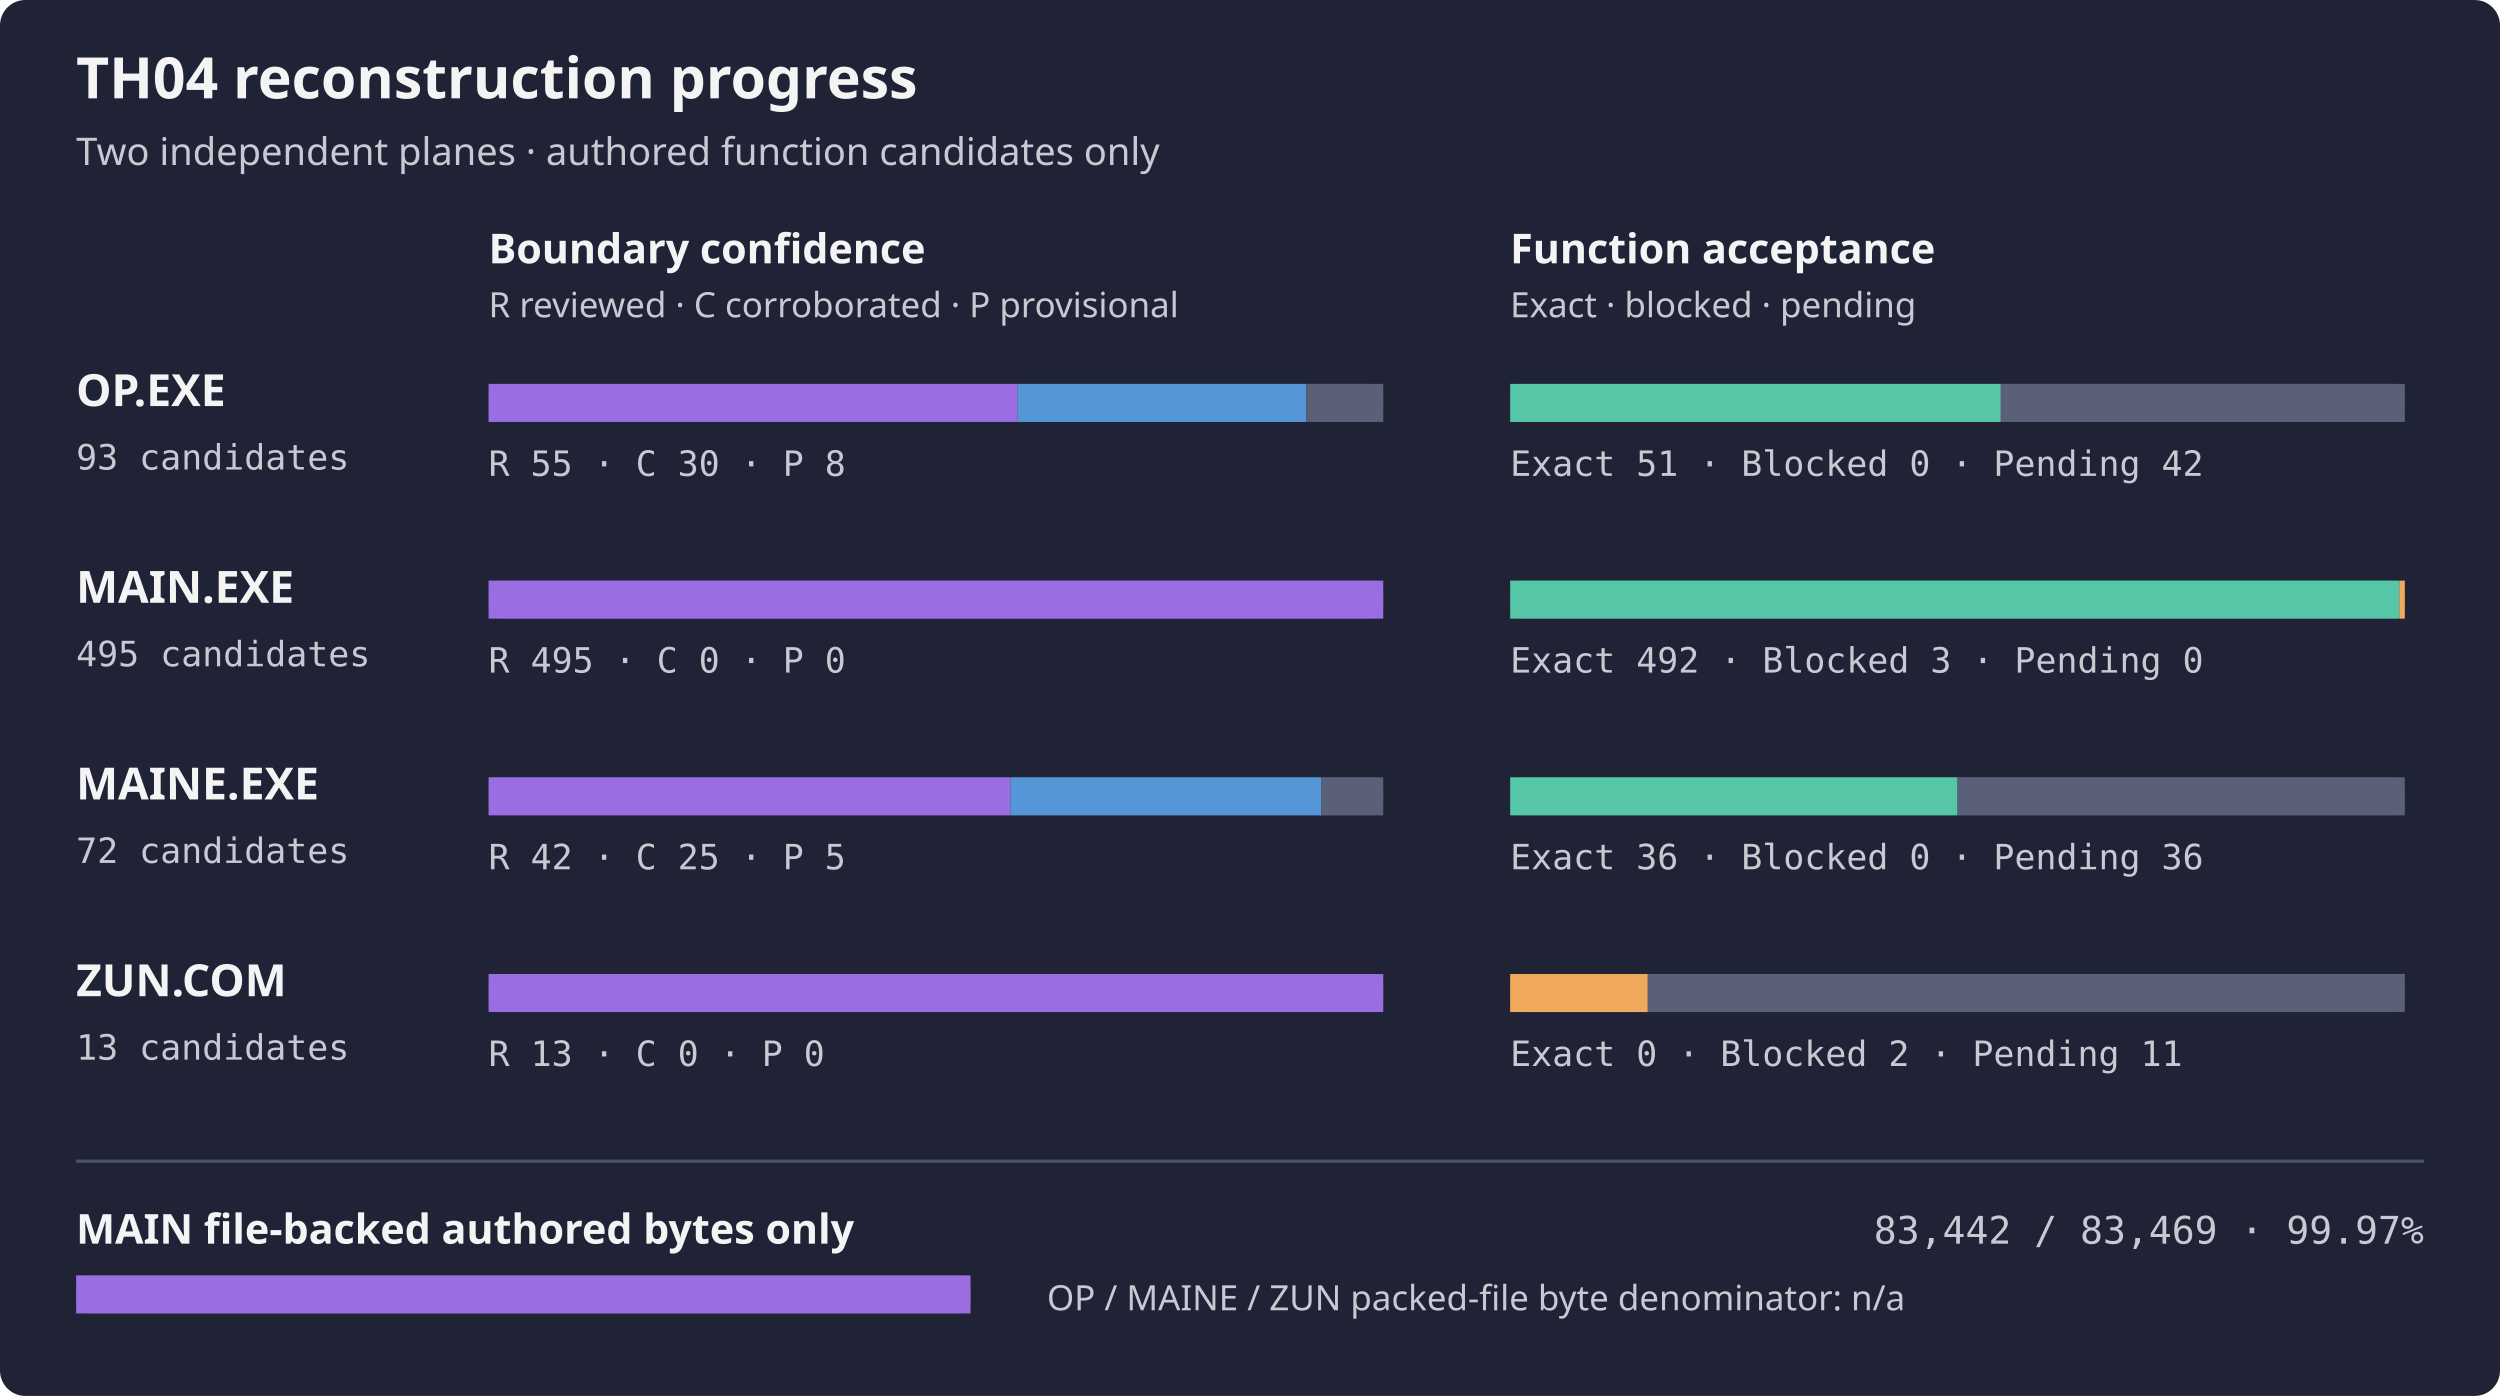
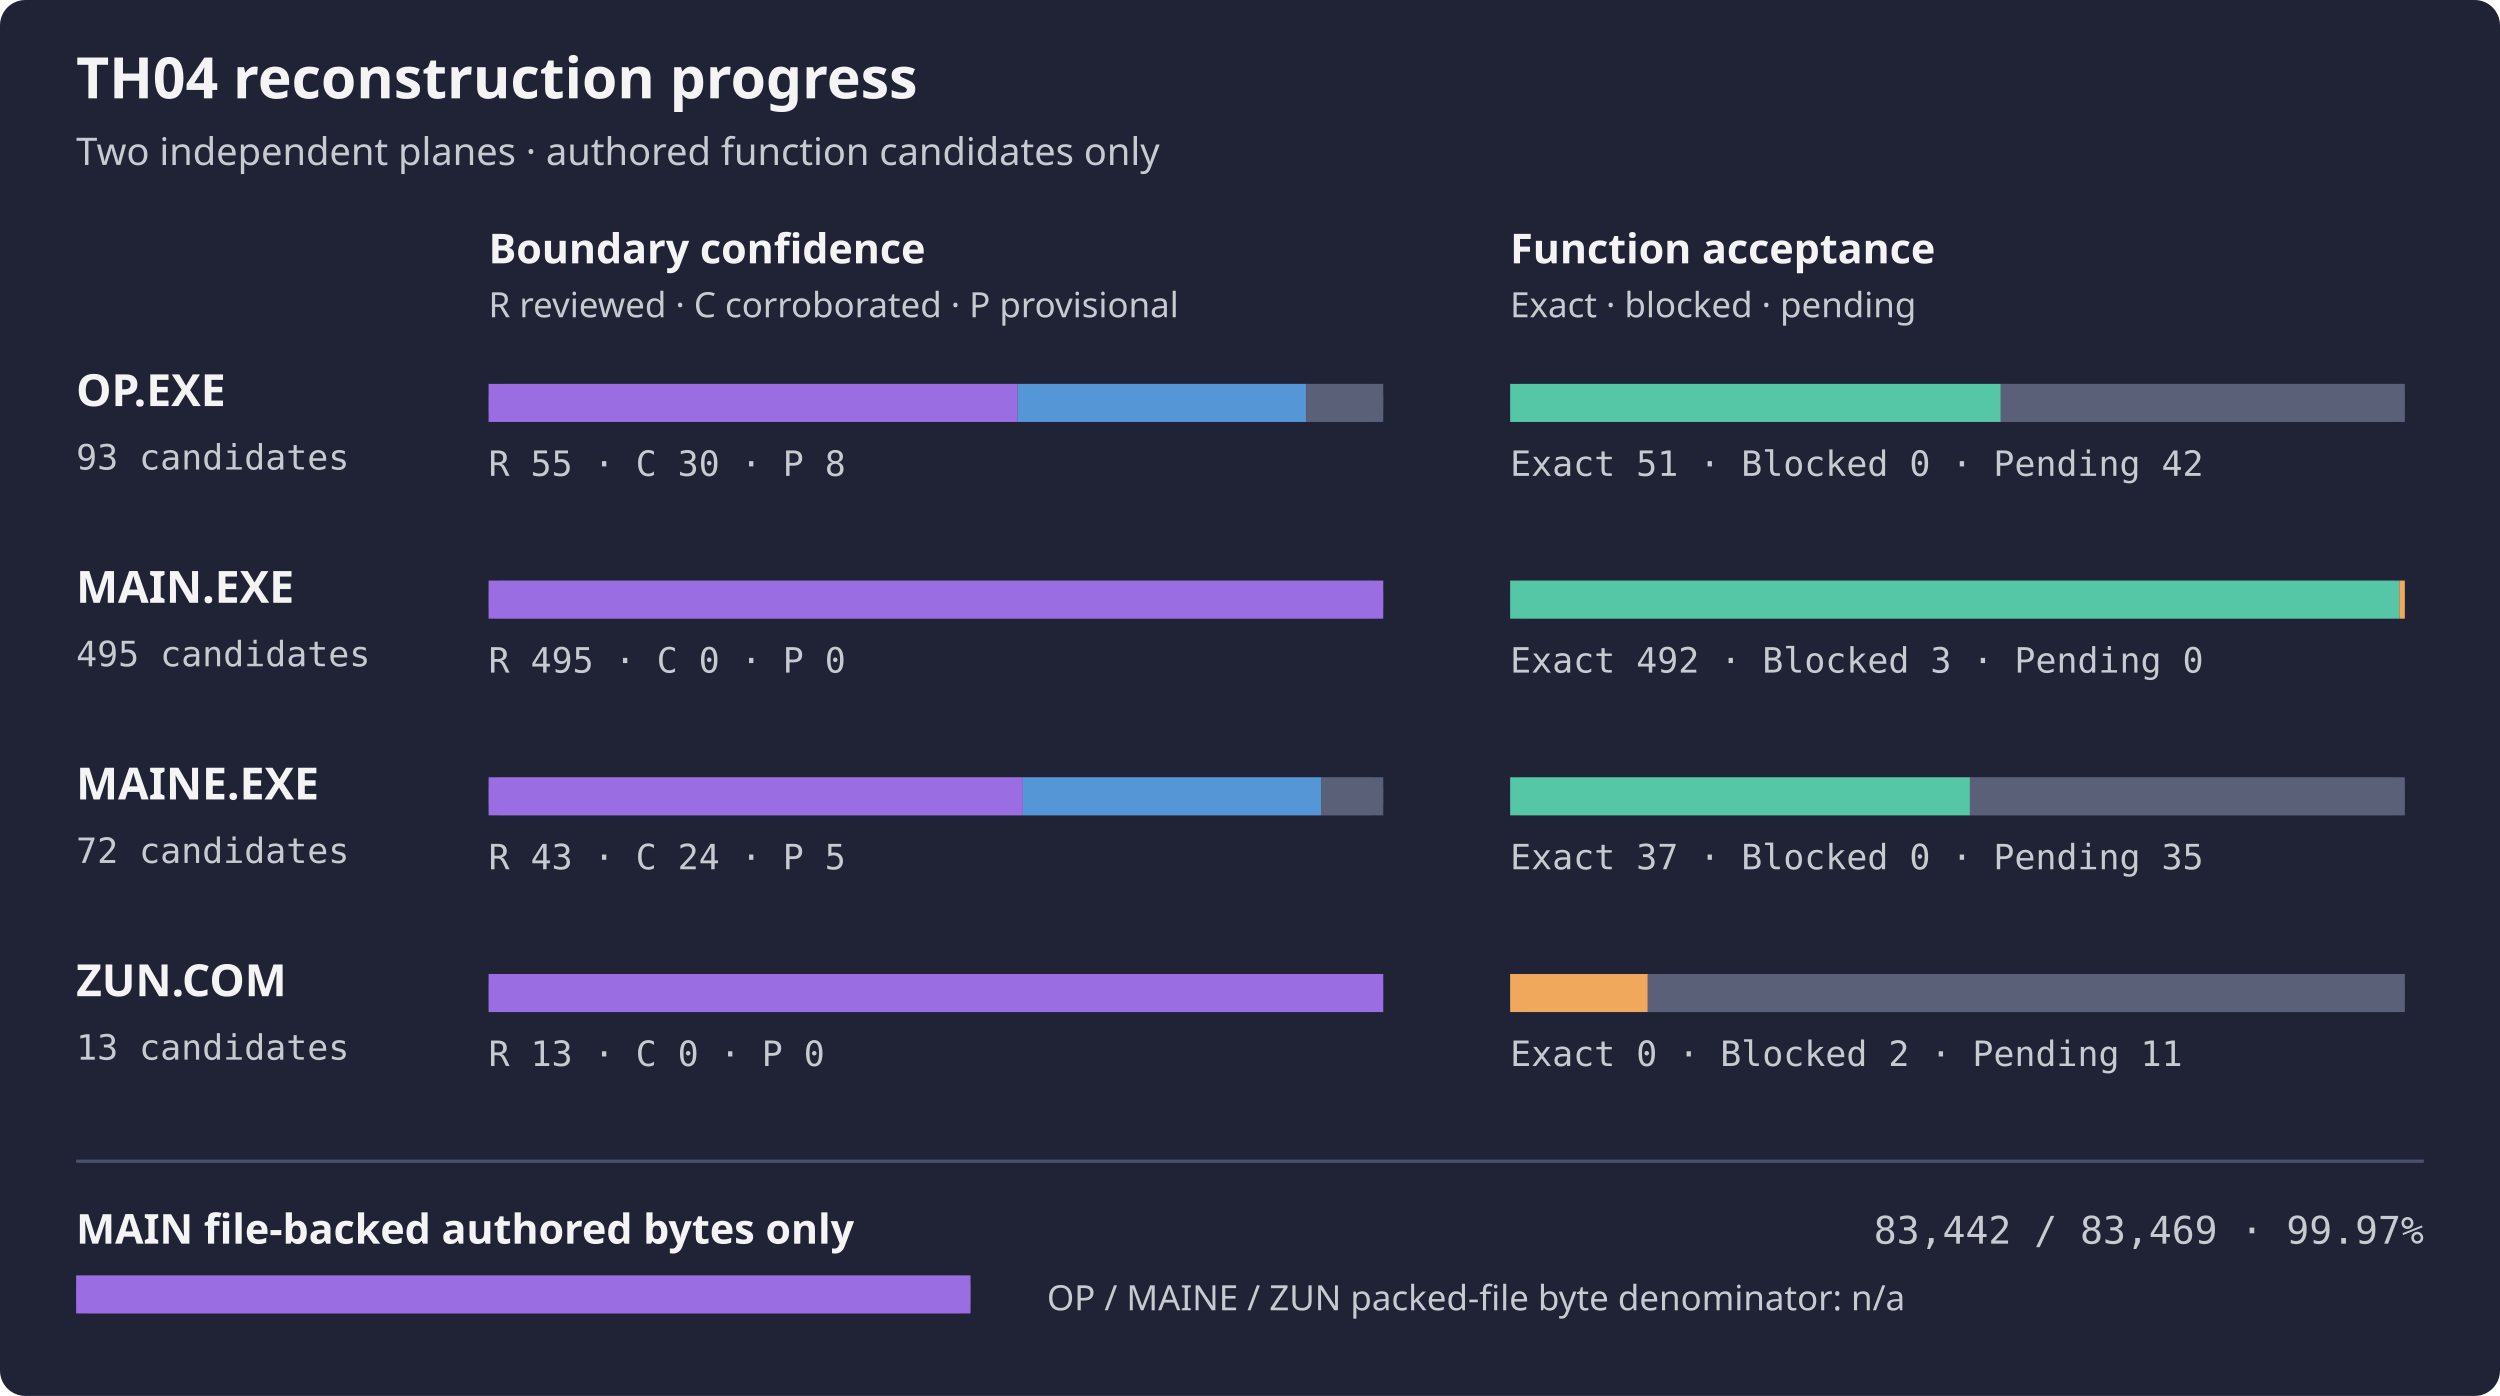
<svg xmlns="http://www.w3.org/2000/svg" width="788" height="440" role="img" aria-label="TH04 per-artifact reconstruction progress">
  <rect width="788" height="440" rx="8" fill="#1f2335" />
  <text x="24" y="31" fill="#f4f4f5" font-family="sans-serif" font-size="18" font-weight="600">TH04 reconstruction progress</text>
  <text x="24" y="52" fill="#c8cad2" font-family="sans-serif" font-size="12">Two independent planes · authored function candidates only</text>
  <text x="154" y="83" fill="#f4f4f5" font-family="sans-serif" font-size="13" font-weight="600">Boundary confidence</text>
  <text x="476" y="83" fill="#f4f4f5" font-family="sans-serif" font-size="13" font-weight="600">Function acceptance</text>
  <text x="154" y="100" fill="#c8cad2" font-family="sans-serif" font-size="11">R reviewed · C corroborated · P provisional</text>
  <text x="476" y="100" fill="#c8cad2" font-family="sans-serif" font-size="11">Exact · blocked · pending</text>
  <text x="24" y="128" fill="#f4f4f5" font-family="sans-serif" font-size="14" font-weight="600">OP.EXE</text>
  <text x="24" y="148" fill="#c8cad2" font-family="monospace" font-size="11">93 candidates</text>
  <rect x="154" y="121" width="282" height="12" rx="4" fill="#353b52" />
  <rect x="154.00" y="121" width="166.77" height="12" fill="#9b6de3" />
  <rect x="320.77" y="121" width="90.97" height="12" fill="#5496d6" />
  <rect x="411.74" y="121" width="24.26" height="12" fill="#596078" />
  <rect x="476" y="121" width="282" height="12" rx="4" fill="#353b52" />
  <rect x="476.00" y="121" width="154.65" height="12" fill="#55c7a6" />
  <rect x="630.65" y="121" width="127.35" height="12" fill="#596078" />
  <text x="154" y="150" fill="#c8cad2" font-family="monospace" font-size="11">R 55 · C 30 · P 8</text>
  <text x="476" y="150" fill="#c8cad2" font-family="monospace" font-size="11">Exact 51 · Blocked 0 · Pending 42</text>
  <text x="24" y="190" fill="#f4f4f5" font-family="sans-serif" font-size="14" font-weight="600">MAIN.EXE</text>
  <text x="24" y="210" fill="#c8cad2" font-family="monospace" font-size="11">495 candidates</text>
  <rect x="154" y="183" width="282" height="12" rx="4" fill="#353b52" />
  <rect x="154.00" y="183" width="282.00" height="12" fill="#9b6de3" />
  <rect x="476" y="183" width="282" height="12" rx="4" fill="#353b52" />
  <rect x="476.00" y="183" width="280.29" height="12" fill="#55c7a6" />
  <rect x="756.29" y="183" width="1.71" height="12" fill="#f0a95c" />
  <text x="154" y="212" fill="#c8cad2" font-family="monospace" font-size="11">R 495 · C 0 · P 0</text>
  <text x="476" y="212" fill="#c8cad2" font-family="monospace" font-size="11">Exact 492 · Blocked 3 · Pending 0</text>
  <text x="24" y="252" fill="#f4f4f5" font-family="sans-serif" font-size="14" font-weight="600">MAINE.EXE</text>
  <text x="24" y="272" fill="#c8cad2" font-family="monospace" font-size="11">72 candidates</text>
  <rect x="154" y="245" width="282" height="12" rx="4" fill="#353b52" />
-   <rect x="154.00" y="245" width="164.50" height="12" fill="#9b6de3" />
-   <rect x="318.50" y="245" width="97.92" height="12" fill="#5496d6" />
+   <rect x="154.00" y="245" width="168.42" height="12" fill="#9b6de3" />
+   <rect x="322.42" y="245" width="94.00" height="12" fill="#5496d6" />
  <rect x="416.42" y="245" width="19.58" height="12" fill="#596078" />
  <rect x="476" y="245" width="282" height="12" rx="4" fill="#353b52" />
-   <rect x="476.00" y="245" width="141.00" height="12" fill="#55c7a6" />
-   <rect x="617.00" y="245" width="141.00" height="12" fill="#596078" />
-   <text x="154" y="274" fill="#c8cad2" font-family="monospace" font-size="11">R 42 · C 25 · P 5</text>
-   <text x="476" y="274" fill="#c8cad2" font-family="monospace" font-size="11">Exact 36 · Blocked 0 · Pending 36</text>
+   <rect x="476.00" y="245" width="144.92" height="12" fill="#55c7a6" />
+   <rect x="620.92" y="245" width="137.08" height="12" fill="#596078" />
+   <text x="154" y="274" fill="#c8cad2" font-family="monospace" font-size="11">R 43 · C 24 · P 5</text>
+   <text x="476" y="274" fill="#c8cad2" font-family="monospace" font-size="11">Exact 37 · Blocked 0 · Pending 35</text>
  <text x="24" y="314" fill="#f4f4f5" font-family="sans-serif" font-size="14" font-weight="600">ZUN.COM</text>
  <text x="24" y="334" fill="#c8cad2" font-family="monospace" font-size="11">13 candidates</text>
  <rect x="154" y="307" width="282" height="12" rx="4" fill="#353b52" />
  <rect x="154.00" y="307" width="282.00" height="12" fill="#9b6de3" />
  <rect x="476" y="307" width="282" height="12" rx="4" fill="#353b52" />
  <rect x="476.00" y="307" width="43.38" height="12" fill="#f0a95c" />
  <rect x="519.38" y="307" width="238.62" height="12" fill="#596078" />
  <text x="154" y="336" fill="#c8cad2" font-family="monospace" font-size="11">R 13 · C 0 · P 0</text>
  <text x="476" y="336" fill="#c8cad2" font-family="monospace" font-size="11">Exact 0 · Blocked 2 · Pending 11</text>
  <path d="M24 366 H764" stroke="#4b526d" />
  <text x="24" y="392" fill="#f4f4f5" font-family="sans-serif" font-size="13" font-weight="600">MAIN file-backed authored bytes only</text>
  <text x="764" y="392" fill="#c8cad2" text-anchor="end" font-family="monospace" font-size="12">83,442 / 83,469 · 99.97%</text>
  <rect x="24" y="402" width="282" height="12" rx="4" fill="#353b52" />
  <rect x="24" y="402" width="281.91" height="12" fill="#9b6de3" />
  <text x="330" y="413" fill="#c8cad2" font-family="sans-serif" font-size="11">OP / MAINE / ZUN packed-file byte denominator: n/a</text>
</svg>
